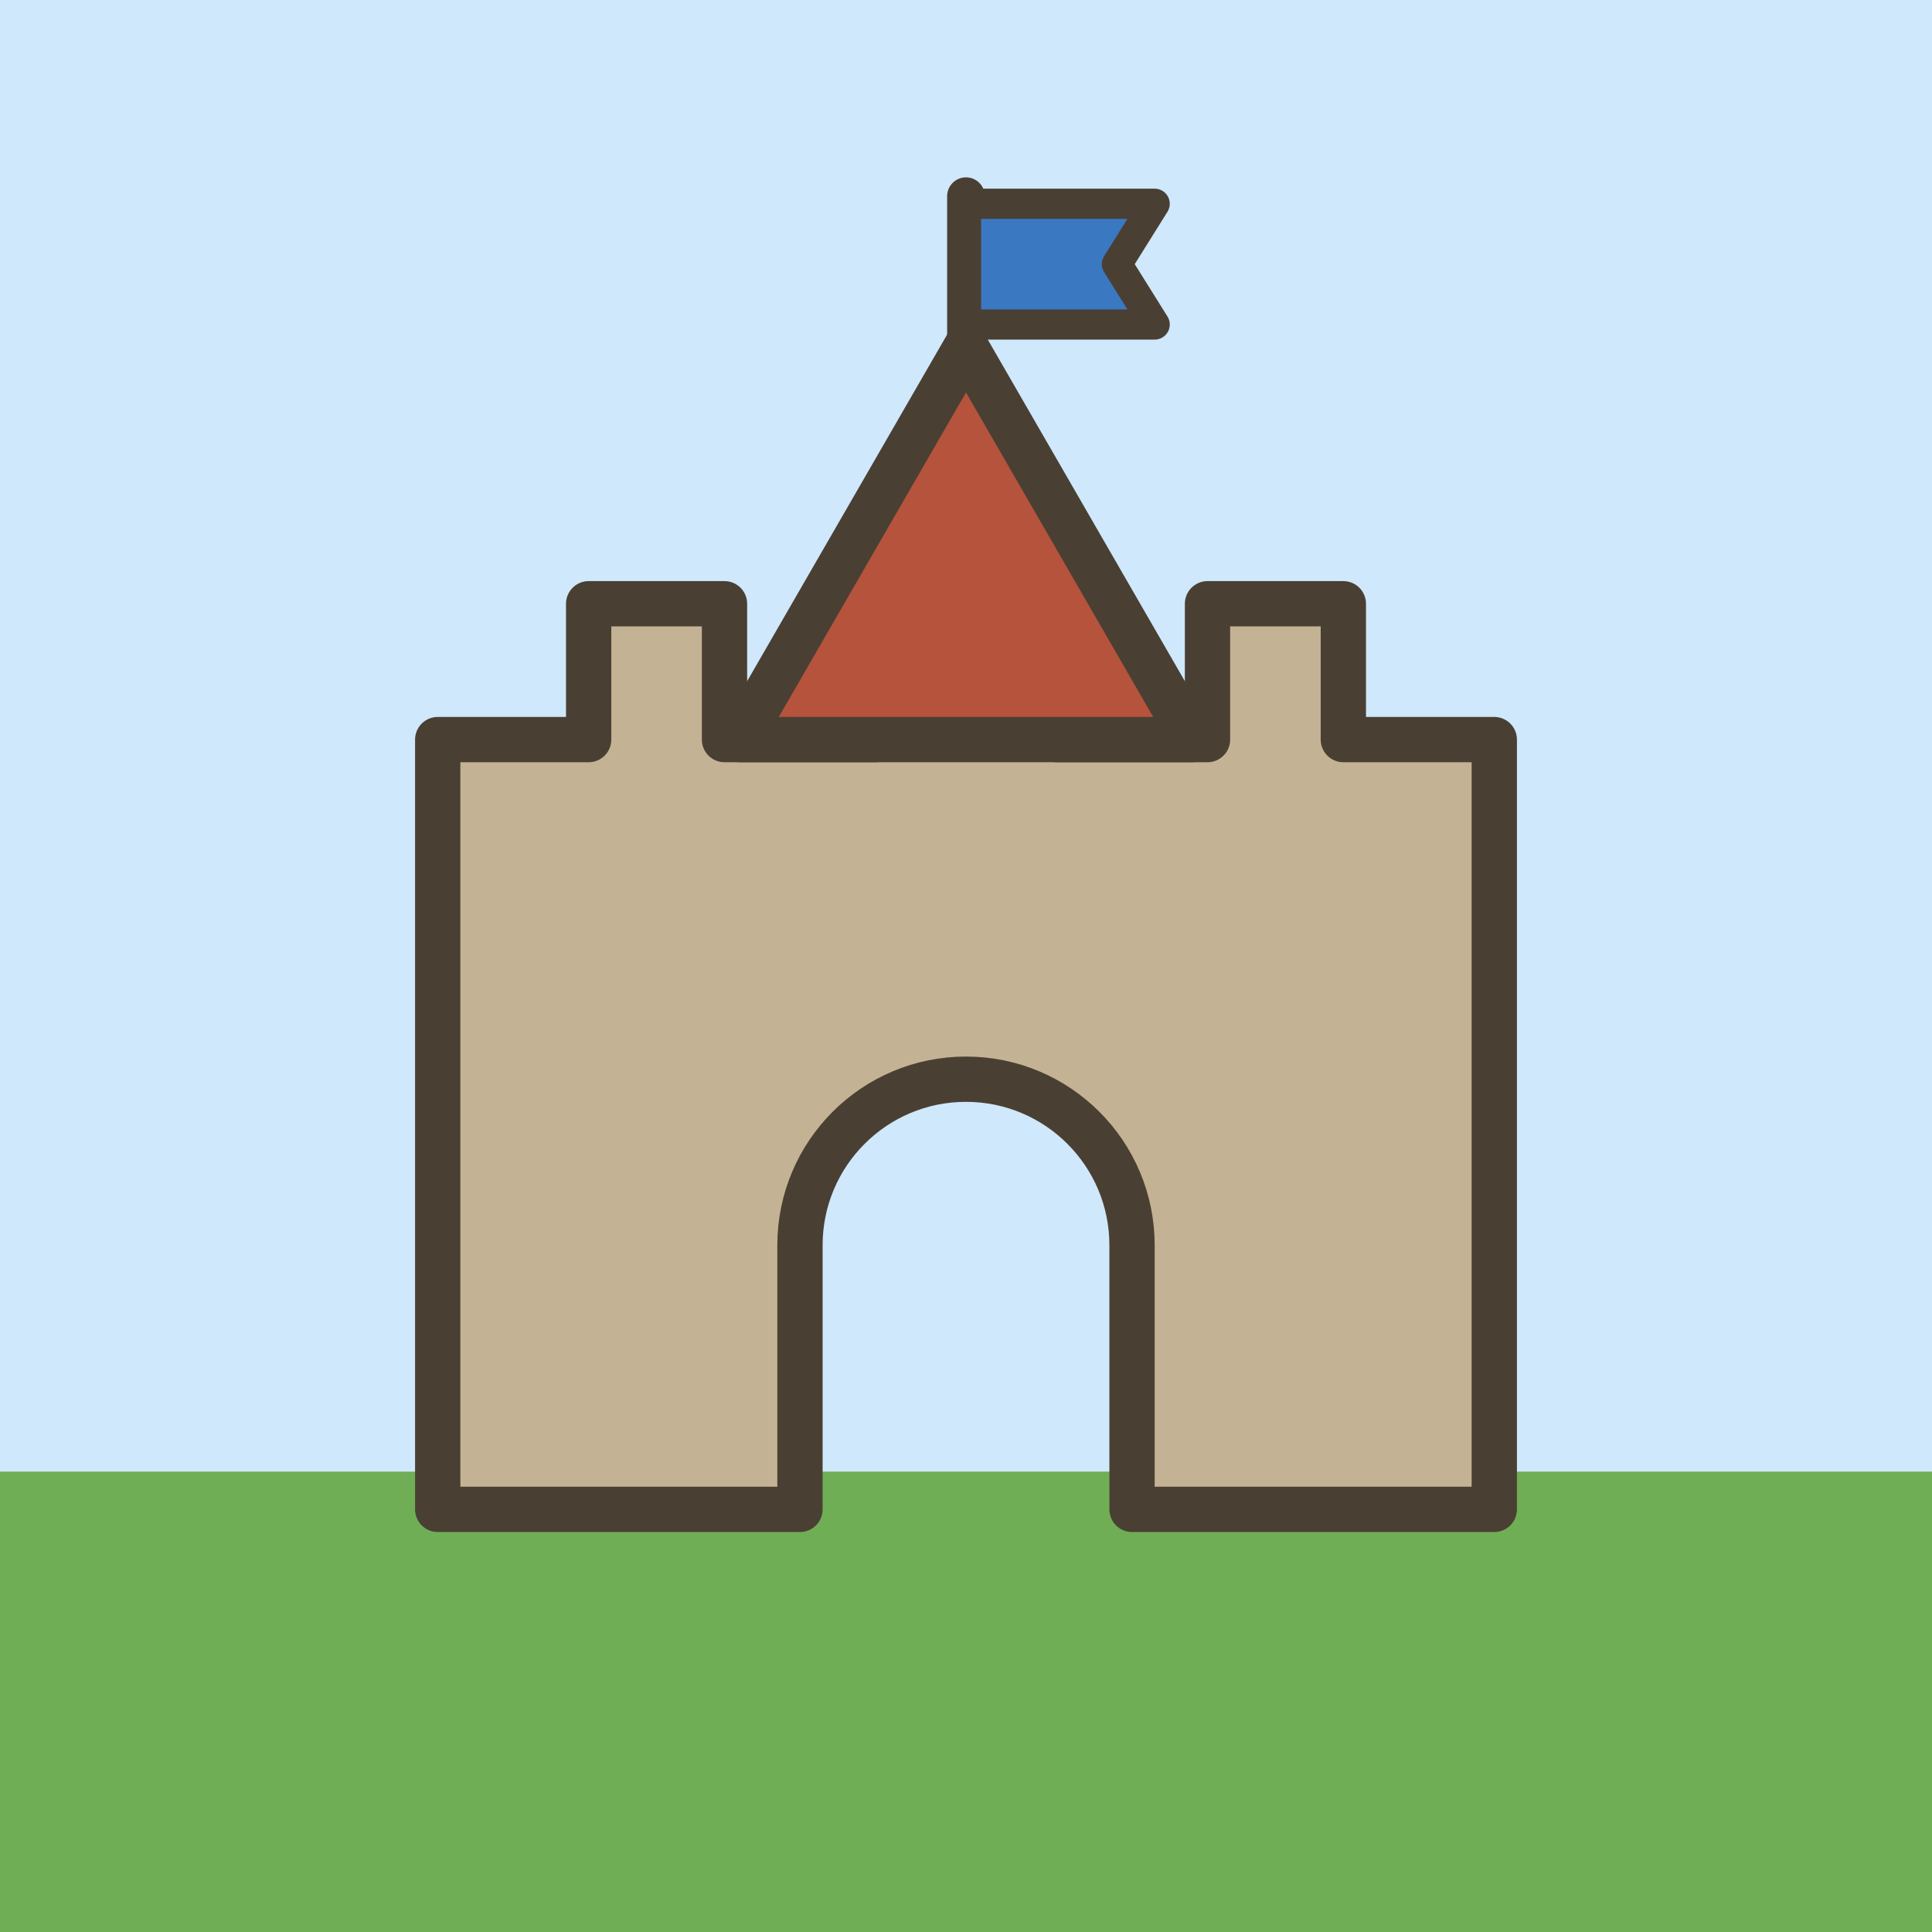
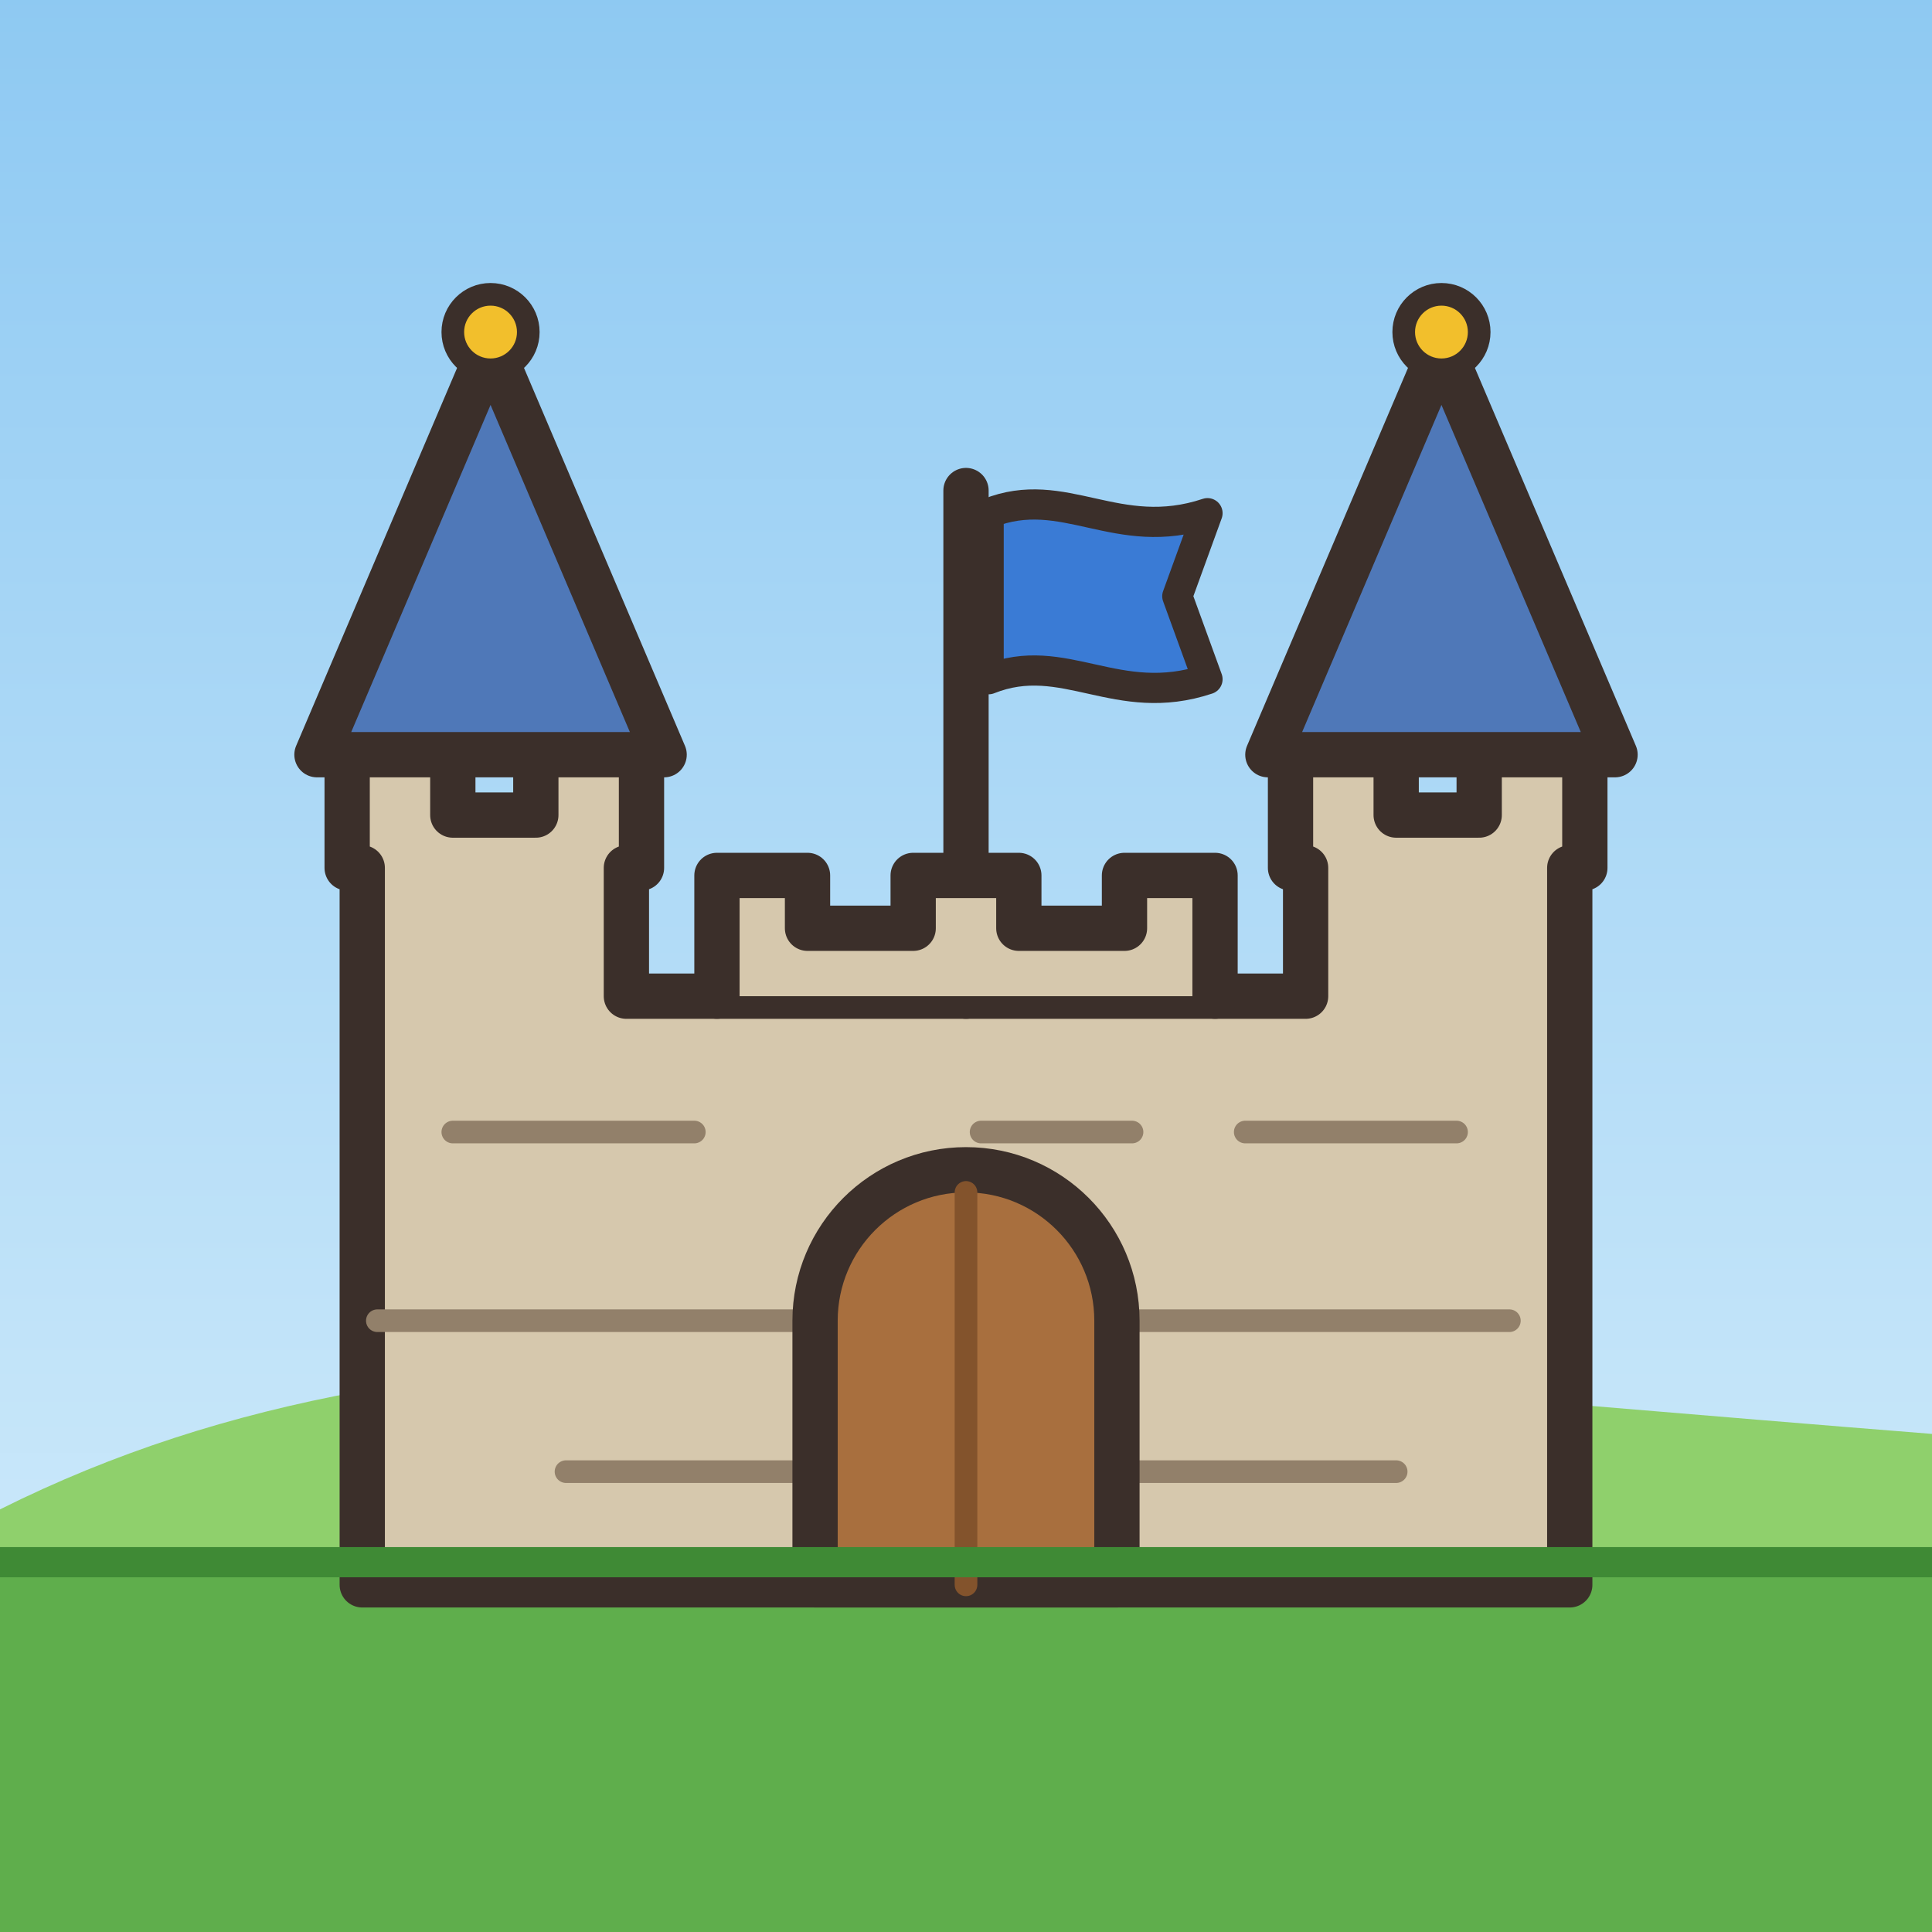
<svg xmlns="http://www.w3.org/2000/svg" viewBox="0 0 512 512" width="512" height="512">
-   <rect width="512" height="512" fill="#cfe8fb" />
-   <rect y="390" width="512" height="122" fill="#6fae55" />
-   <g stroke="#4a3f33" stroke-width="12" stroke-linejoin="round">
-     <path d="M116 400V196h40v-36h36v36h40v-36h48v36h40v-36h36v36h40v204H300v-70a44 44 0 0 0-88 0v70z" fill="#c4b294" />
-     <path d="M196 196L256 92l60 104z" fill="#b5533c" />
-   </g>
-   <path d="M256 92V52" stroke="#4a3f33" stroke-width="10" stroke-linecap="round" />
-   <path d="M256 54h50l-10 16 10 16h-50z" fill="#3a78c2" stroke="#4a3f33" stroke-width="8" stroke-linejoin="round" />
+   <defs>
+     <linearGradient id="sky" x1="0" y1="0" x2="0" y2="1">
+       <stop offset="0" stop-color="#8ec9f2" />
+       <stop offset="1" stop-color="#d8effc" />
+     </linearGradient>
+   </defs>
+   <rect x="0" y="0" width="512" height="512" fill="url(#sky)" />
+   <path d="M0 400C120 340 260 360 512 380V512H0z" fill="#8fd06c" />
+   <rect x="0" y="414" width="512" height="98" fill="#5fae4c" />
+   <path d="M96 420V230h-4v-34h28v20h22v-20h28v34h-4v34h180v-34h-4v-34h28v20h22v-20h28v34h-4v190z" fill="#d6c8ad" stroke="#3b2f2a" stroke-width="12" stroke-linejoin="round" stroke-linecap="round" />
+   <path d="M120 300h64M100 350h300M150 390h220M260 300h40M330 300h56" fill="none" stroke="#92806a" stroke-width="6" stroke-linejoin="round" stroke-linecap="round" />
+   <path d="M216 420v-70a40 40 0 0 1 80 0v70z" fill="#a86f3e" stroke="#3b2f2a" stroke-width="12" stroke-linejoin="round" stroke-linecap="round" />
+   <path d="M256 316v104" fill="none" stroke="#83532c" stroke-width="6" stroke-linejoin="round" stroke-linecap="round" />
+   <path d="M84 200L130 92L176 200z" fill="#4f78b8" stroke="#3b2f2a" stroke-width="12" stroke-linejoin="round" stroke-linecap="round" />
+   <path d="M336 200L382 92L428 200z" fill="#4f78b8" stroke="#3b2f2a" stroke-width="12" stroke-linejoin="round" stroke-linecap="round" />
+   <circle cx="130" cy="88" r="10" fill="#f2bf2c" stroke="#3b2f2a" stroke-width="6" stroke-linejoin="round" stroke-linecap="round" />
+   <circle cx="382" cy="88" r="10" fill="#f2bf2c" stroke="#3b2f2a" stroke-width="6" stroke-linejoin="round" stroke-linecap="round" />
+   <path d="M256 264V130" fill="none" stroke="#3b2f2a" stroke-width="12" stroke-linejoin="round" stroke-linecap="round" />
+   <path d="M262 136c20-8 34 8 58 0l-8 22 8 22c-24 8-38-8-58 0z" fill="#3a7bd5" stroke="#3b2f2a" stroke-width="8" stroke-linejoin="round" stroke-linecap="round" />
+   <path d="M190 264V232h24v14h28v-14h28v14h28v-14h24v32" fill="#d6c8ad" stroke="#3b2f2a" stroke-width="12" stroke-linejoin="round" stroke-linecap="round" />
+   <path d="M0 414H512" fill="none" stroke="#3f8a35" stroke-width="8" stroke-linejoin="round" stroke-linecap="round" />
</svg>
